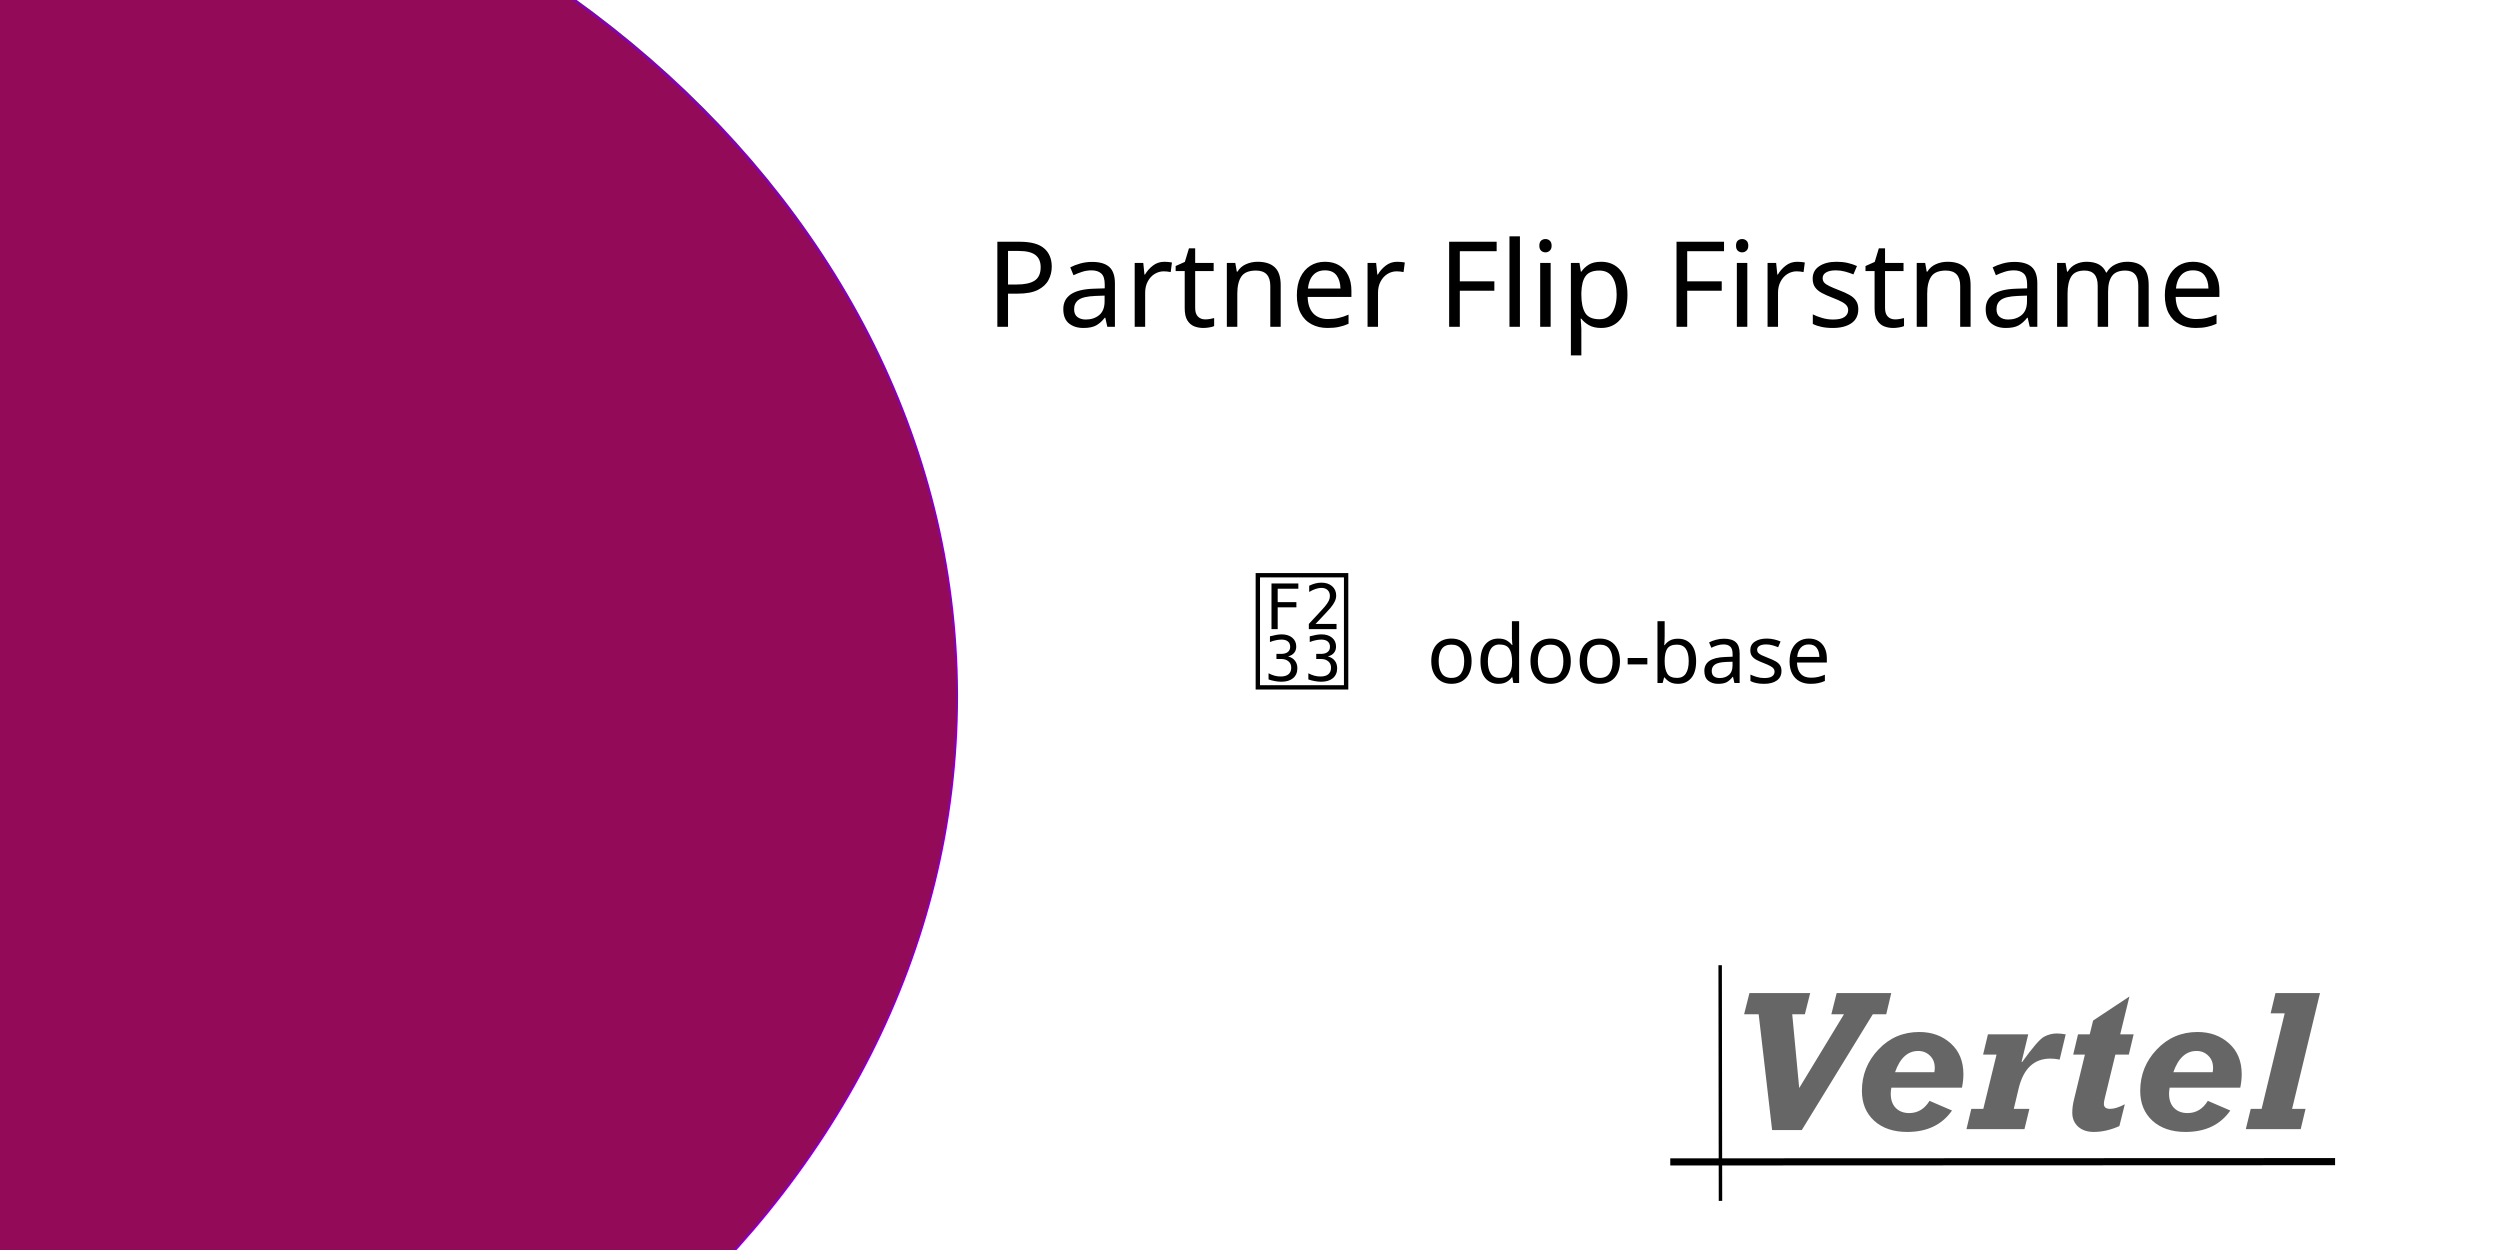
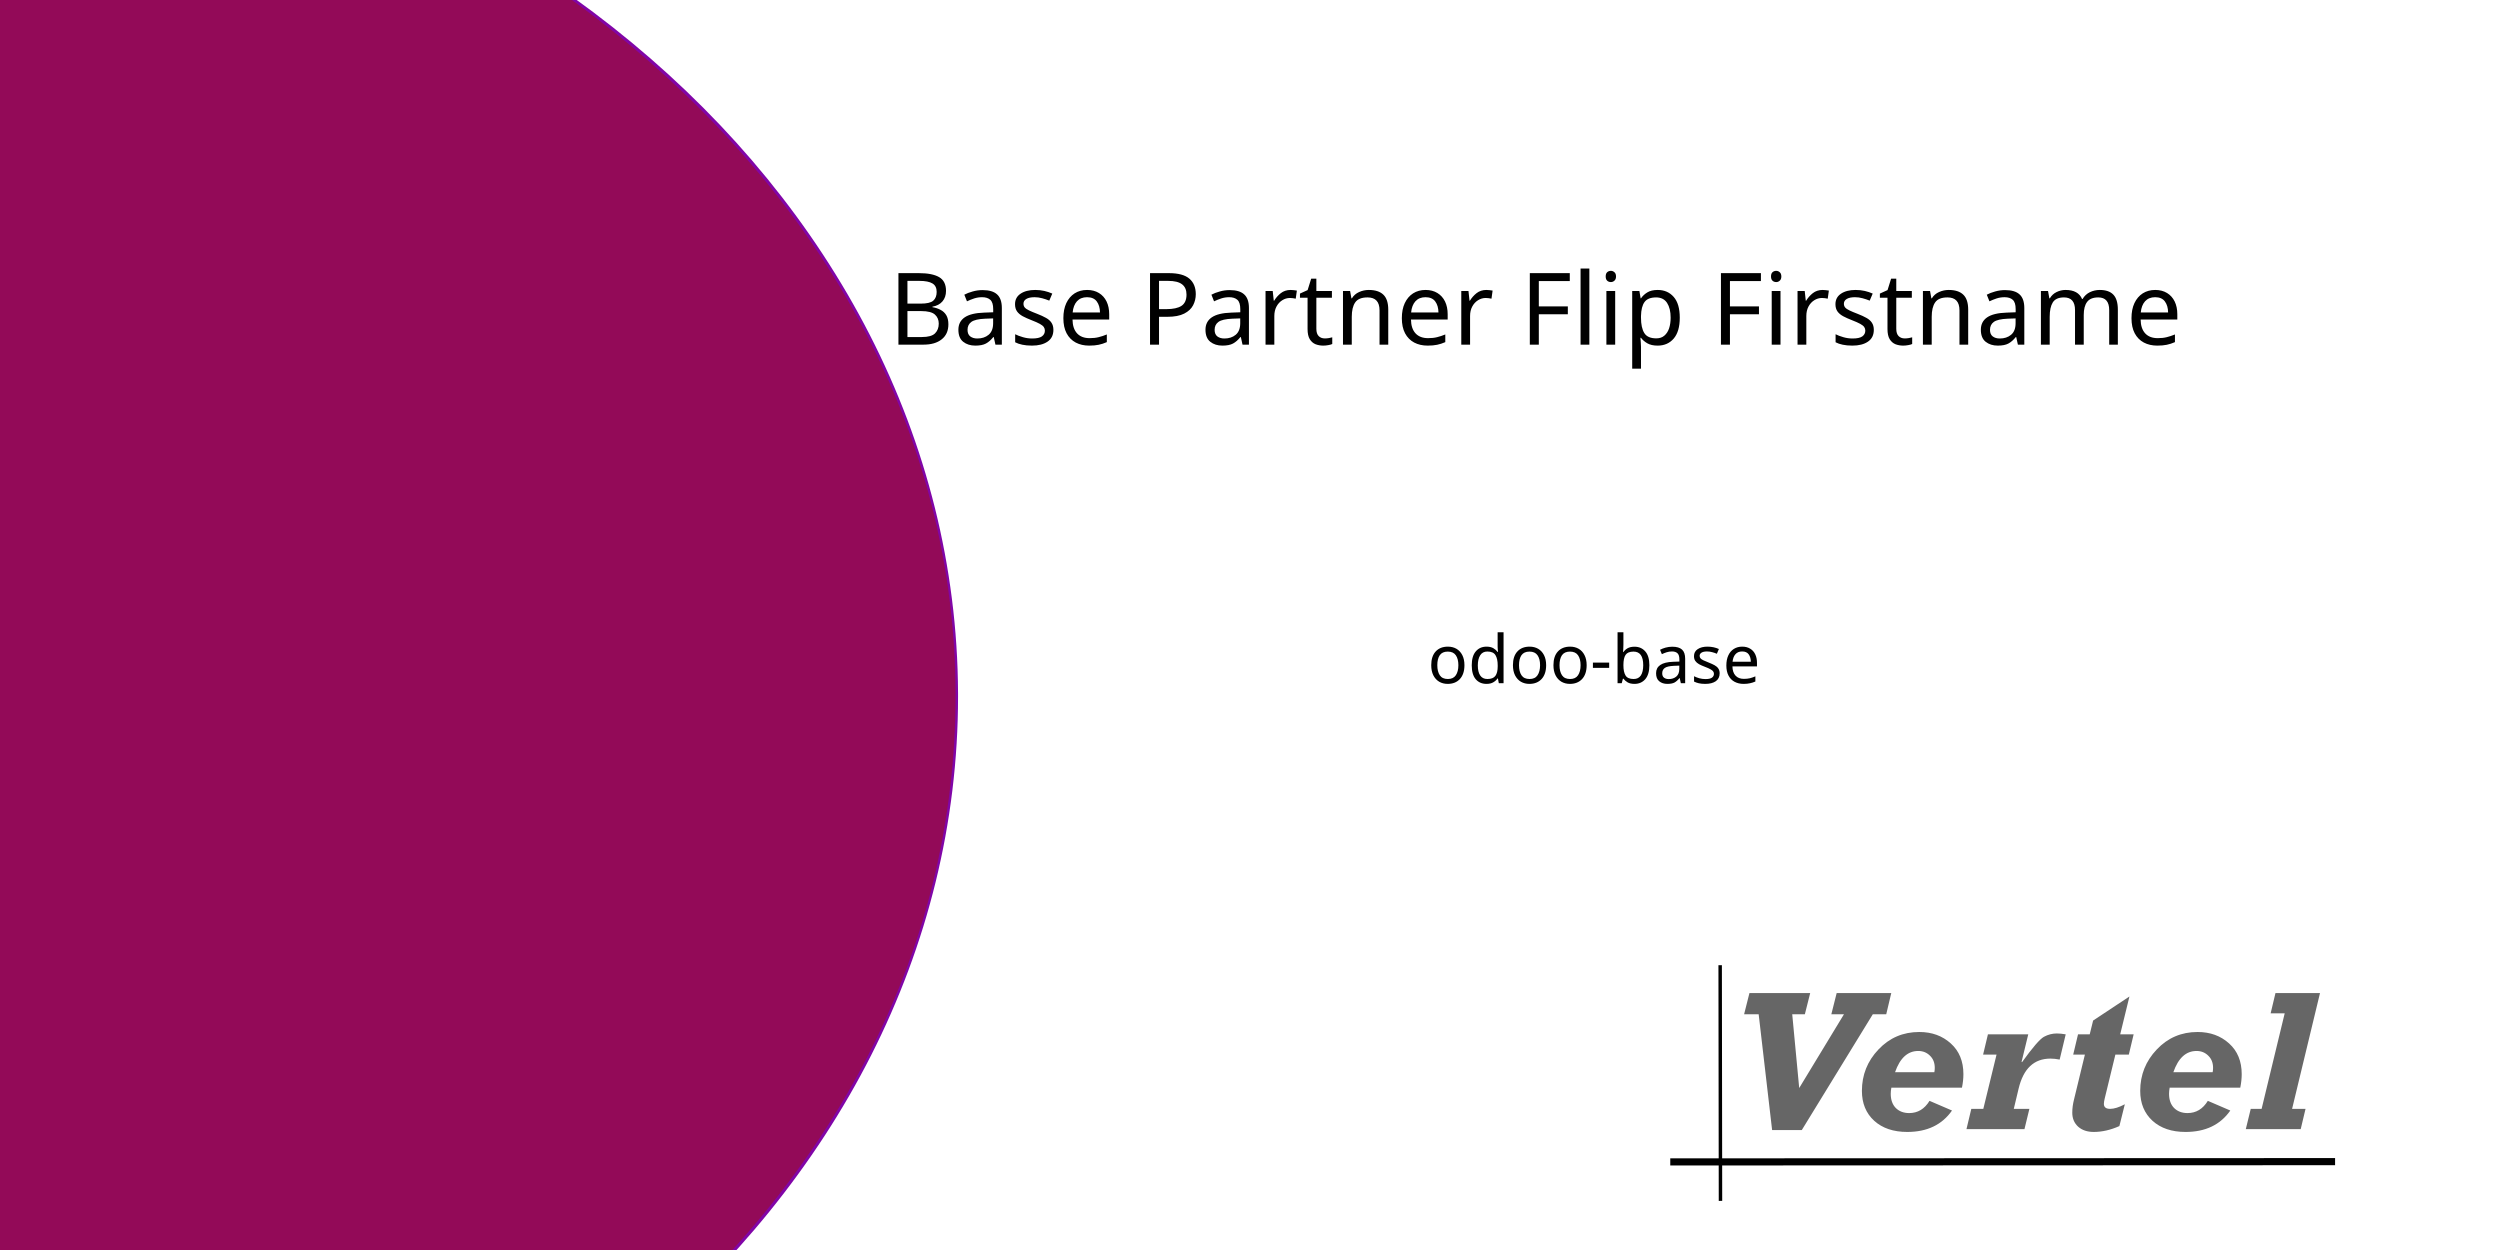
- <svg xmlns="http://www.w3.org/2000/svg" xmlns:ns1="http://www.openswatchbook.org/uri/2009/osb" width="560px" height="280px" viewBox="0 0 560 280" version="1.1" id="SVGRoot">
+ <svg xmlns="http://www.w3.org/2000/svg" width="560px" height="280px" viewBox="0 0 560 280" version="1.1" id="SVGRoot">
  <defs id="defs1502">
-     <linearGradient id="linearGradient4211" ns1:paint="solid">
+     <linearGradient id="linearGradient4211">
      <stop style="stop-color:#930a57;stop-opacity:0.65;" offset="0" id="stop4209" />
    </linearGradient>
    <linearGradient id="linearGradient-1" y2="145.475" x2="79.832" y1="-2.918" x1="66.881" gradientTransform="scale(1.759747,0.5682636)" gradientUnits="userSpaceOnUse">
      <stop id="stop833" offset="0%" stop-color="#222357" />
      <stop id="stop835" offset="100%" stop-color="#254AA5" />
    </linearGradient>
  </defs>
  <g id="layer1">
    <g id="g1954" transform="matrix(0.8140175,0,0,1.211041,87.96433,13.73955)" style="stroke-width:1.007">
      <rect y="-17.523" x="-133" height="241.115" width="717.429" id="rect1936" style="opacity:1;vector-effect:none;fill:#ffffff;fill-opacity:1;fill-rule:evenodd;stroke-width:1.007;stroke-linecap:butt;stroke-linejoin:miter;stroke-miterlimit:4;stroke-dasharray:none;stroke-dashoffset:0;stroke-opacity:1" />
    </g>
    <path style="opacity:1;fill:#8105a7;fill-opacity:1;fill-rule:nonzero;stroke:none;stroke-width:1.543;stroke-linejoin:miter;stroke-miterlimit:4;stroke-dasharray:none;stroke-dashoffset:2.498;stroke-opacity:1;paint-order:fill markers stroke" id="path1226" d="M 214.603,156 A 247.603,206.465 0 0 1 -32.791,362.465 247.603,206.465 0 0 1 -280.603,156.348 247.603,206.465 0 0 1 -33.626,-50.464 247.603,206.465 0 0 1 214.602,155.304" />
    <path style="opacity:1;fill:#930a58;fill-opacity:1;stroke:#4b1f50;stroke-opacity:1;stroke-width:0;stroke-miterlimit:4;stroke-dasharray:none" d="m -51.3,361.519 c -98.937,-6.343 -183.741,-61.307 -215.89,-139.926 -5.442,-13.309 -8.941,-26.314 -11.188,-41.589 -2.27,-15.43 -1.508,-43.958 1.557,-58.304 12.904,-60.404 55.915,-112.333 118.4,-142.947 25.918,-12.698 53.105,-21.153 82.215,-25.568 19.953,-3.026 52.933,-3.726 73.407,-1.558 61.621,6.525 115.552,30.504 156.207,69.451 C 202.876,68.471 223.453,130.962 210.051,193.108 198.085,248.6 157.667,298.661 99.805,329.66 56.02,353.118 0.439,364.836 -51.3,361.519 Z" id="path2210" />
    <g id="g1224" transform="matrix(0.5980845,0,0,0.5980845,373.3415,215.8158)">
      <path d="m 216.891,62.041 1.845,-7.582 h 4.074 l 8.648,-35.786 h -5.265 l 1.806,-7.582 h 16.68 l -10.454,43.368 h 5.035 l -1.806,7.582 h -20.562 m -14.22,-10.586 8.417,3.626 c -3.741,5.348 -9.327,8.022 -16.757,8.022 -5.176,-2.4e-5 -9.301,-1.392 -12.376,-4.176 -3.075,-2.808 -4.612,-6.544 -4.612,-11.208 0,-5.983 2.063,-11.147 6.188,-15.494 4.125,-4.371 9.224,-6.557 15.297,-6.557 4.715,2.4e-5 8.648,1.429 11.799,4.286 3.152,2.833 4.727,6.666 4.727,11.501 -6e-5,1.612 -0.179,3.297 -0.538,5.055 h -26.442 c -0.154,0.806 -0.231,1.575 -0.231,2.308 -3e-5,2.247 0.628,4.017 1.883,5.311 1.281,1.27 2.959,1.905 5.035,1.905 3.203,0 5.739,-1.526 7.61,-4.579 M 189.756,40.723 h 14.72 c 0.102,-0.537 0.154,-1.074 0.154,-1.612 -2e-5,-1.905 -0.602,-3.431 -1.806,-4.579 -1.179,-1.172 -2.639,-1.758 -4.381,-1.758 -3.946,2.4e-5 -6.841,2.649 -8.686,7.948 m -18.179,12.014 -2.037,8.168 c -3.28,1.465 -6.483,2.198 -9.608,2.198 -2.409,-2.4e-5 -4.356,-0.659 -5.842,-1.978 -1.461,-1.343 -2.191,-3.089 -2.191,-5.238 0,-1.587 0.218,-3.236 0.653,-4.945 l 4.074,-16.813 h -4.381 l 1.806,-7.582 h 4.381 l 1.268,-5.165 13.606,-9.011 -3.459,14.175 h 5.035 l -1.806,7.582 h -5.035 l -3.997,16.446 c -0.205,0.83 -0.307,1.502 -0.307,2.015 -3e-5,1.245 0.781,1.868 2.344,1.868 1.486,0 3.318,-0.574 5.496,-1.722 m -59.303,9.304 1.806,-7.582 h 4.497 l 4.958,-20.329 h -5.035 l 1.806,-7.582 h 15.104 l -2.498,10.293 0.154,0.147 c 3.971,-5.519 6.713,-8.693 8.225,-9.523 1.537,-0.83 3.139,-1.245 4.804,-1.245 0.974,4.8e-5 2.088,0.11 3.344,0.33 l -2.268,9.45 c -1.23,-0.244 -2.383,-0.366 -3.459,-0.366 -6.149,2.4e-5 -10.121,3.748 -11.914,11.245 l -1.806,7.582 h 5.842 l -1.845,7.582 h -21.715 m -13.836,-10.586 8.417,3.626 c -3.741,5.348 -9.327,8.022 -16.757,8.022 -5.176,-2.4e-5 -9.301,-1.392 -12.376,-4.176 -3.075,-2.808 -4.612,-6.544 -4.612,-11.208 -8e-6,-5.983 2.063,-11.147 6.188,-15.494 4.125,-4.371 9.224,-6.557 15.297,-6.557 4.715,2.4e-5 8.648,1.429 11.799,4.286 3.152,2.833 4.727,6.666 4.727,11.501 -5e-5,1.612 -0.179,3.297 -0.538,5.055 H 84.14 c -0.154,0.806 -0.231,1.575 -0.231,2.308 -1.2e-5,2.247 0.628,4.017 1.883,5.311 1.281,1.27 2.959,1.905 5.035,1.905 3.203,0 5.739,-1.526 7.61,-4.579 M 85.524,40.723 h 14.72 c 0.102,-0.537 0.154,-1.074 0.154,-1.612 -4e-5,-1.905 -0.602,-3.431 -1.806,-4.579 -1.179,-1.172 -2.639,-1.758 -4.381,-1.758 -3.946,2.4e-5 -6.841,2.649 -8.686,7.948 M 39.48,62.407 34.445,19.039 h -5.458 l 1.999,-7.948 h 22.753 l -1.999,7.948 H 47.013 l 2.614,27.618 16.757,-27.618 h -4.727 l 1.999,-7.948 H 84.102 l -1.883,7.948 H 77.184 L 50.588,62.407 H 39.48" style="font-style:italic;font-variant:normal;font-weight:bold;font-stretch:normal;font-size:32px;font-family:Rockwell;writing-mode:lr-tb;text-anchor:start;fill:#666666;fill-opacity:1;stroke:none;stroke-width:3pt;stroke-linecap:butt;stroke-linejoin:miter;stroke-opacity:1" id="text1583" />
      <path d="m 20.023,0.646 0.118,88.281" style="fill:#000000;fill-opacity:0.738;fill-rule:evenodd;stroke:#000000;stroke-width:1.293;stroke-linecap:butt;stroke-linejoin:round;stroke-miterlimit:4;stroke-opacity:1" id="path1586" />
      <path d="M 1.335,74.326 250.328,74.222" style="fill:#000000;fill-opacity:0.738;fill-rule:evenodd;stroke:#000000;stroke-width:2.67;stroke-linecap:butt;stroke-linejoin:round;stroke-miterlimit:4;stroke-opacity:1" id="path1587" />
    </g>
-     <text xml:space="preserve" style="font-style:normal;font-variant:normal;font-weight:normal;font-stretch:normal;font-size:18.213px;line-height:125%;font-family:Ubuntu;-inkscape-font-specification:'Ubuntu, Normal';text-align:start;letter-spacing:0px;word-spacing:0px;writing-mode:lr-tb;text-anchor:start;fill:#000000;fill-opacity:1;stroke:none;stroke-width:1px;stroke-linecap:butt;stroke-linejoin:miter;stroke-opacity:1" x="319.607" y="152.995" id="text2039">
-       <tspan id="tspan2037" x="319.607" y="152.995" style="stroke-width:1px">odoo-base</tspan>
-       <tspan x="319.607" y="175.761" style="stroke-width:1px" id="tspan2041" />
+     <text xml:space="preserve" style="font-style:normal;font-variant:normal;font-weight:normal;font-stretch:normal;font-size:15px;line-height:125%;font-family:Ubuntu;-inkscape-font-specification:'Ubuntu, Normal';text-align:start;letter-spacing:0px;word-spacing:0px;writing-mode:lr-tb;text-anchor:start;fill:#000000;fill-opacity:1;stroke:none;stroke-width:1px;stroke-linecap:butt;stroke-linejoin:miter;stroke-opacity:1" x="319.771" y="153.037" id="text2039">
+       <tspan id="tspan2037" x="319.771" y="153.037" style="stroke-width:1px">odoo-base</tspan>
+       <tspan x="319.771" y="171.787" id="tspan2041" />
    </text>
-     <text xml:space="preserve" style="font-style:normal;font-variant:normal;font-weight:500;font-stretch:normal;font-size:31.134px;line-height:1.25;font-family:'Futura PT';-inkscape-font-specification:'Futura PT, Medium';font-variant-ligatures:normal;font-variant-caps:normal;font-variant-numeric:normal;font-feature-settings:normal;text-align:start;letter-spacing:0px;word-spacing:0px;writing-mode:lr-tb;text-anchor:start;fill:#000000;fill-opacity:0;stroke:none;stroke-width:1" x="290.98" y="-104.525" id="text827">
-       <tspan id="tspan825" x="290.98" y="-104.525" style="fill:#000000;fill-opacity:1;stroke-width:1"></tspan>
+     <text xml:space="preserve" style="font-style:normal;font-variant:normal;font-weight:normal;font-stretch:normal;font-size:22.417px;line-height:125%;font-family:Ubuntu;-inkscape-font-specification:'Ubuntu, Normal';text-align:end;letter-spacing:0px;word-spacing:0px;writing-mode:lr-tb;text-anchor:end;fill:#000000;fill-opacity:1;stroke:none;stroke-width:1px;stroke-linecap:butt;stroke-linejoin:miter;stroke-opacity:1" x="518.0" y="77.2" id="text2035">
+       <tspan x="518.0" y="77.2" style="font-size:22.417px;text-anchor:end;fill:#000000">Base Partner Flip Firstname</tspan>
    </text>
-     <text xml:space="preserve" style="font-style:normal;font-variant:normal;font-weight:500;font-stretch:normal;font-size:36.441px;line-height:1.25;font-family:'Futura PT';-inkscape-font-specification:'Futura PT, Medium';font-variant-ligatures:normal;font-variant-caps:normal;font-variant-numeric:normal;font-feature-settings:normal;text-align:start;letter-spacing:0px;word-spacing:0px;writing-mode:lr-tb;text-anchor:start;fill:#ffffff;fill-opacity:0;stroke:none;stroke-width:1" x="351.745" y="-100.835" id="text823">
-       <tspan id="tspan821" x="351.745" y="-100.835" style="fill:#000000;fill-opacity:1;stroke-width:1"></tspan>
-     </text>
-     <text xml:space="preserve" style="font-style:normal;font-variant:normal;font-weight:normal;font-stretch:normal;font-size:15px;line-height:125%;font-family:Ubuntu;-inkscape-font-specification:'Ubuntu, Normal';text-align:center;letter-spacing:0px;word-spacing:0px;writing-mode:lr-tb;text-anchor:end;fill:#000000;fill-opacity:1;stroke:none;stroke-width:1px;stroke-linecap:butt;stroke-linejoin:miter;stroke-opacity:1" x="518.0" y="73.2" id="text2035">
-       <tspan x="518.0" y="73.2" style="font-style:normal;font-variant:normal;font-weight:normal;font-stretch:normal;font-size:26.667px;font-family:Ubuntu;-inkscape-font-specification:'Ubuntu, Normal';font-variant-ligatures:normal;font-variant-caps:normal;font-variant-numeric:normal;font-feature-settings:normal;text-align:center;writing-mode:lr-tb;text-anchor:end;stroke-width:1px" id="tspan847">Partner Flip Firstname</tspan>
-     </text>
-     <flowRoot xml:space="preserve" id="flowRoot844" style="fill:black;fill-opacity:1;stroke:none;font-family:'Futura PT';font-style:normal;font-weight:500;font-size:53.333px;line-height:1.25;letter-spacing:0px;word-spacing:0px;-inkscape-font-specification:'Futura PT, Medium';font-stretch:normal;font-variant:normal;text-anchor:start;text-align:start;writing-mode:lr;font-variant-ligatures:normal;font-variant-caps:normal;font-variant-numeric:normal;font-feature-settings:normal">
+     <flowRoot xml:space="preserve" id="flowRoot844" style="font-style:normal;font-variant:normal;font-weight:500;font-stretch:normal;font-size:53.333px;line-height:1.25;font-family:'Futura PT';-inkscape-font-specification:'Futura PT, Medium';font-variant-ligatures:normal;font-variant-caps:normal;font-variant-numeric:normal;font-feature-settings:normal;text-align:start;letter-spacing:0px;word-spacing:0px;writing-mode:lr-tb;text-anchor:start;fill:#000000;fill-opacity:1;stroke:none">
      <flowRegion id="flowRegion846">
        <rect id="rect848" width="100" height="83" x="206" y="-32" />
      </flowRegion>
      <flowPara id="flowPara850" />
    </flowRoot>
-     <text id="text845" y="-106.525" x="113.98" style="font-style:normal;font-variant:normal;font-weight:500;font-stretch:normal;font-size:31.134px;line-height:1.25;font-family:'Futura PT';-inkscape-font-specification:'Futura PT, Medium';font-variant-ligatures:normal;font-variant-caps:normal;font-variant-numeric:normal;font-feature-settings:normal;text-align:start;letter-spacing:0px;word-spacing:0px;writing-mode:lr-tb;text-anchor:start;fill:#000000;fill-opacity:0;stroke:none;stroke-width:1" xml:space="preserve">
-       <tspan style="fill:#000000;fill-opacity:1;stroke-width:1" y="-106.525" x="113.98" id="tspan843"></tspan>
-     </text>
-     <text id="text845-7" y="-94.325" x="178.433" style="font-style:normal;font-variant:normal;font-weight:500;font-stretch:normal;font-size:31.134px;line-height:1.25;font-family:'Futura PT';-inkscape-font-specification:'Futura PT, Medium';font-variant-ligatures:normal;font-variant-caps:normal;font-variant-numeric:normal;font-feature-settings:normal;text-align:start;letter-spacing:0px;word-spacing:0px;writing-mode:lr-tb;text-anchor:start;fill:#000000;fill-opacity:0;stroke:none;stroke-width:1" xml:space="preserve">
-       <tspan style="fill:#000000;fill-opacity:1;stroke-width:1" y="-94.325" x="178.433" id="tspan843-0"></tspan>
-     </text>
-     <text id="text845-2" y="152.506" x="280.29" style="font-style:normal;font-variant:normal;font-weight:500;font-stretch:normal;font-size:30.848px;line-height:1.25;font-family:'Futura PT';-inkscape-font-specification:'Futura PT, Medium';font-variant-ligatures:normal;font-variant-caps:normal;font-variant-numeric:normal;font-feature-settings:normal;text-align:start;letter-spacing:0px;word-spacing:0px;writing-mode:lr-tb;text-anchor:start;fill:#000000;fill-opacity:0;stroke:none;stroke-width:1" xml:space="preserve">
-       <tspan style="fill:#000000;fill-opacity:1;stroke-width:1" y="152.506" x="280.29" id="tspan843-9"></tspan>
-     </text>
  </g>
</svg>
